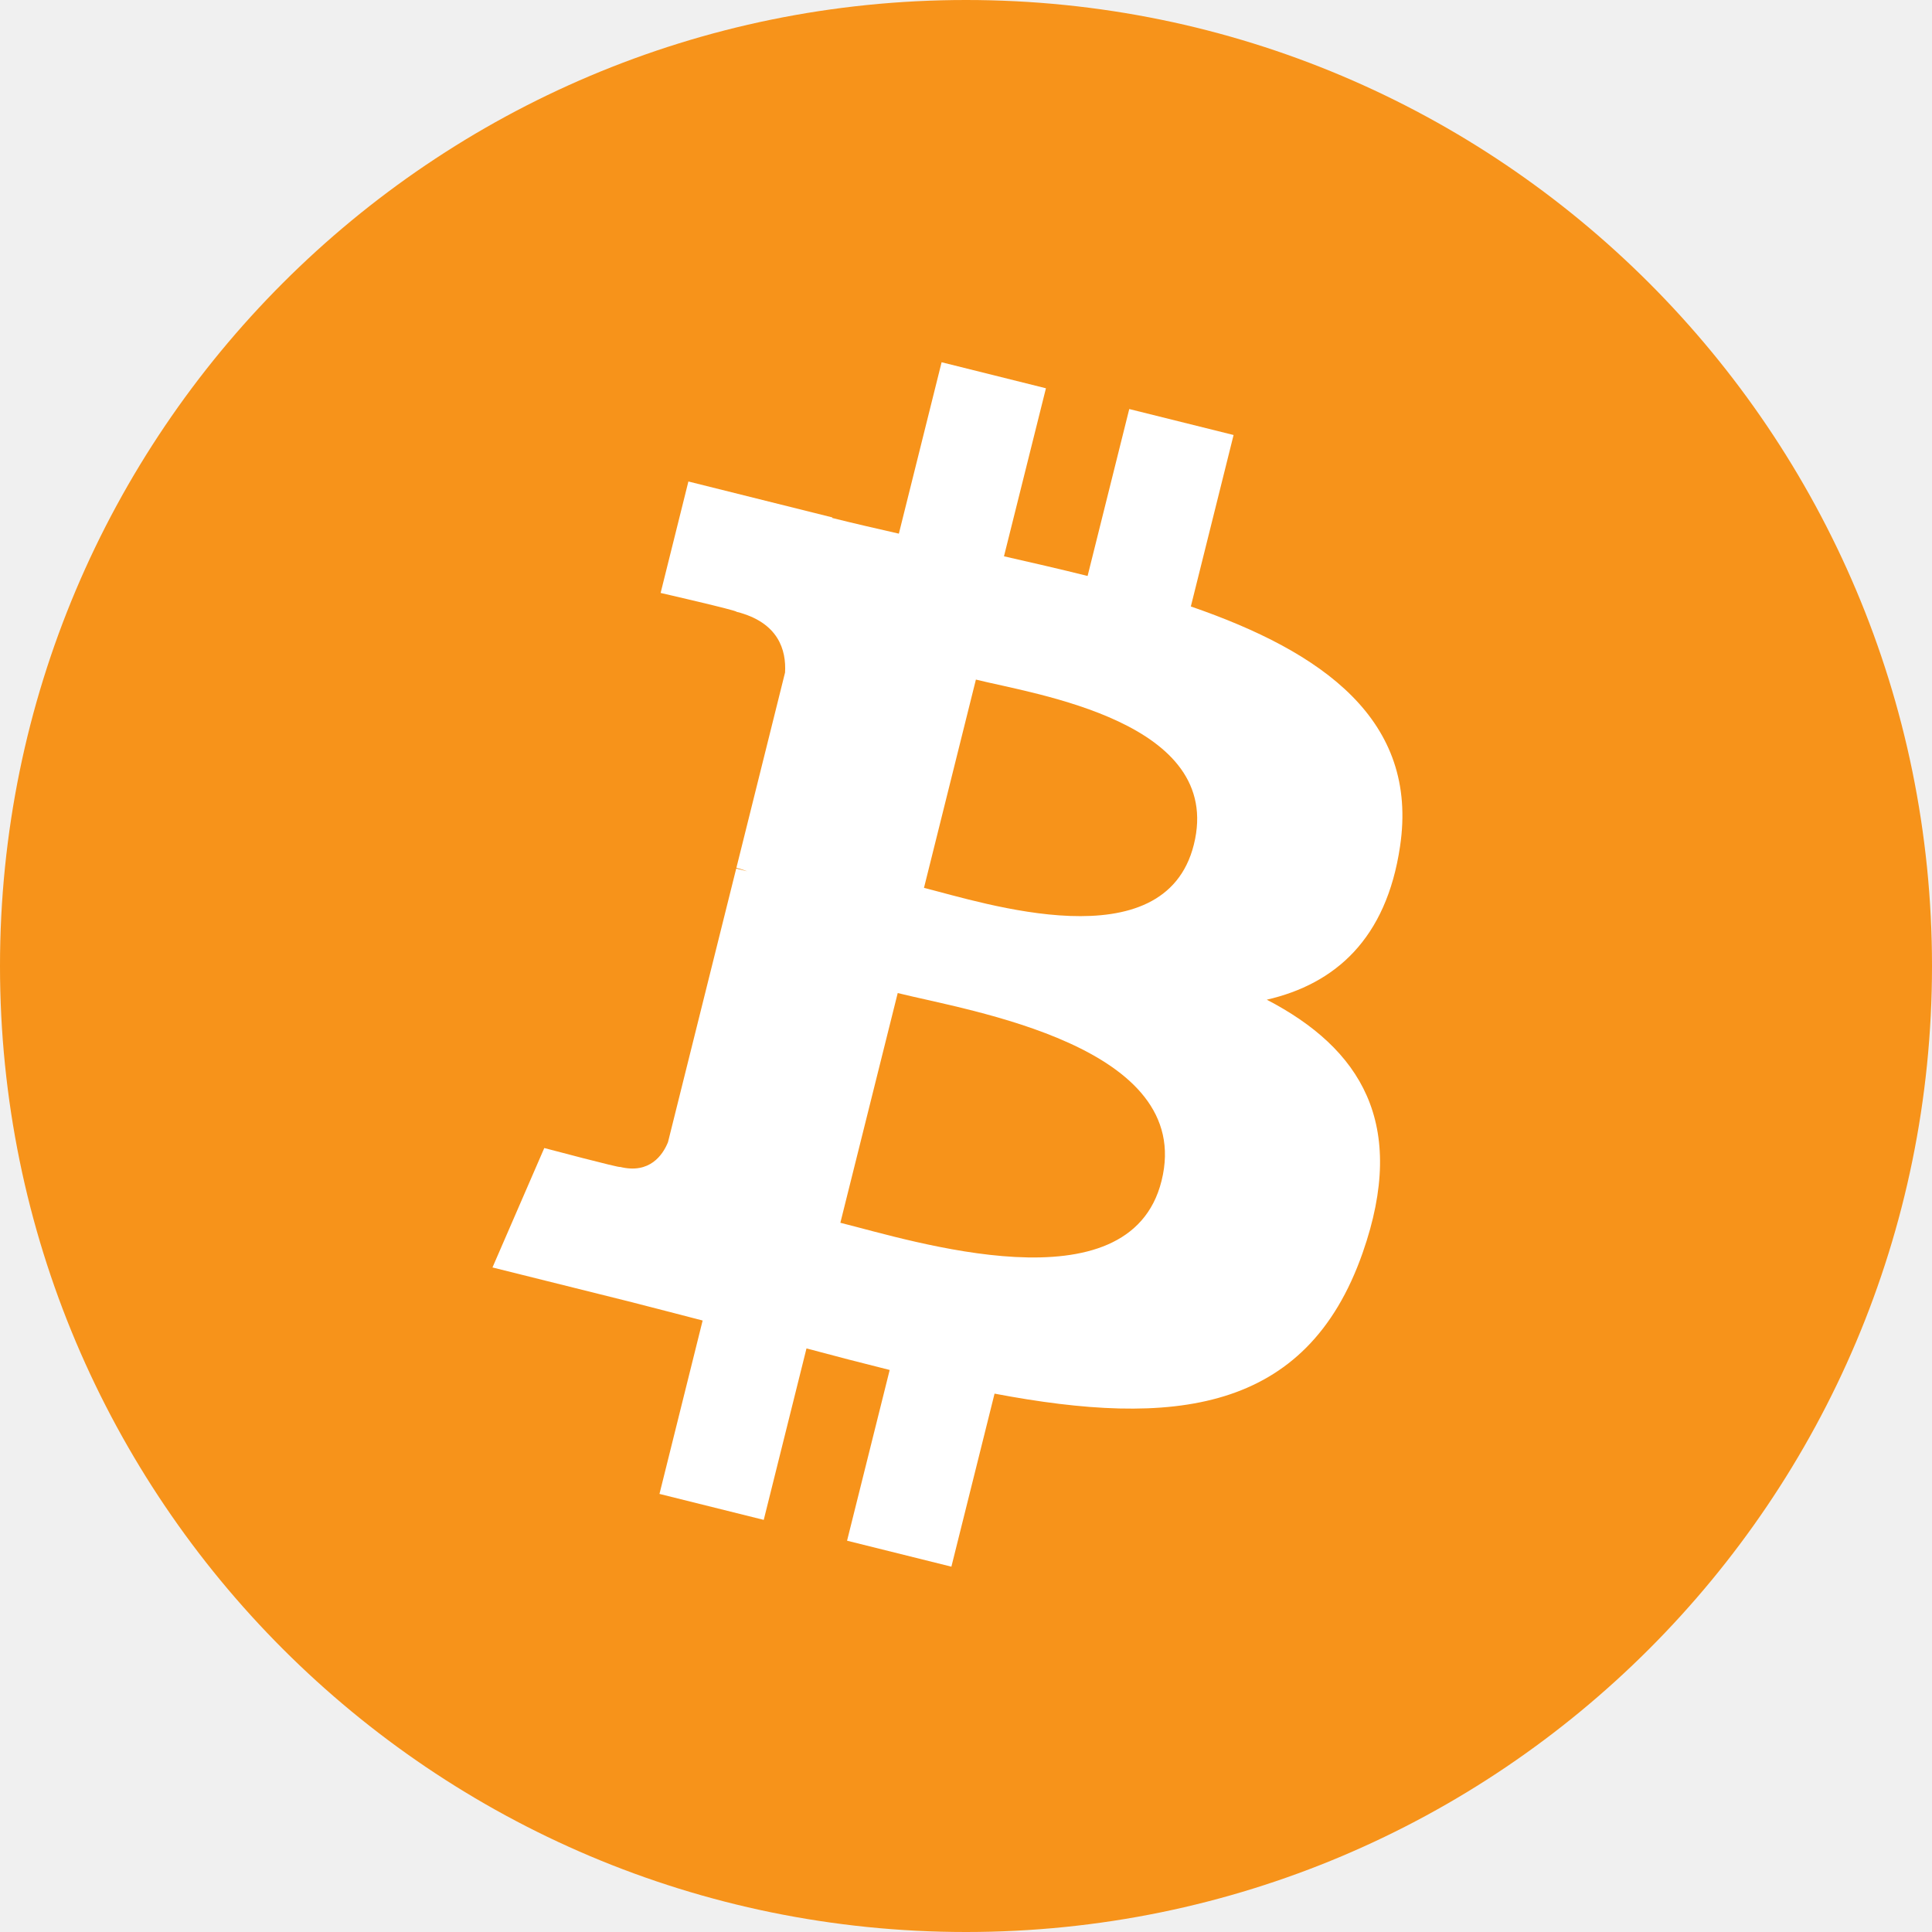
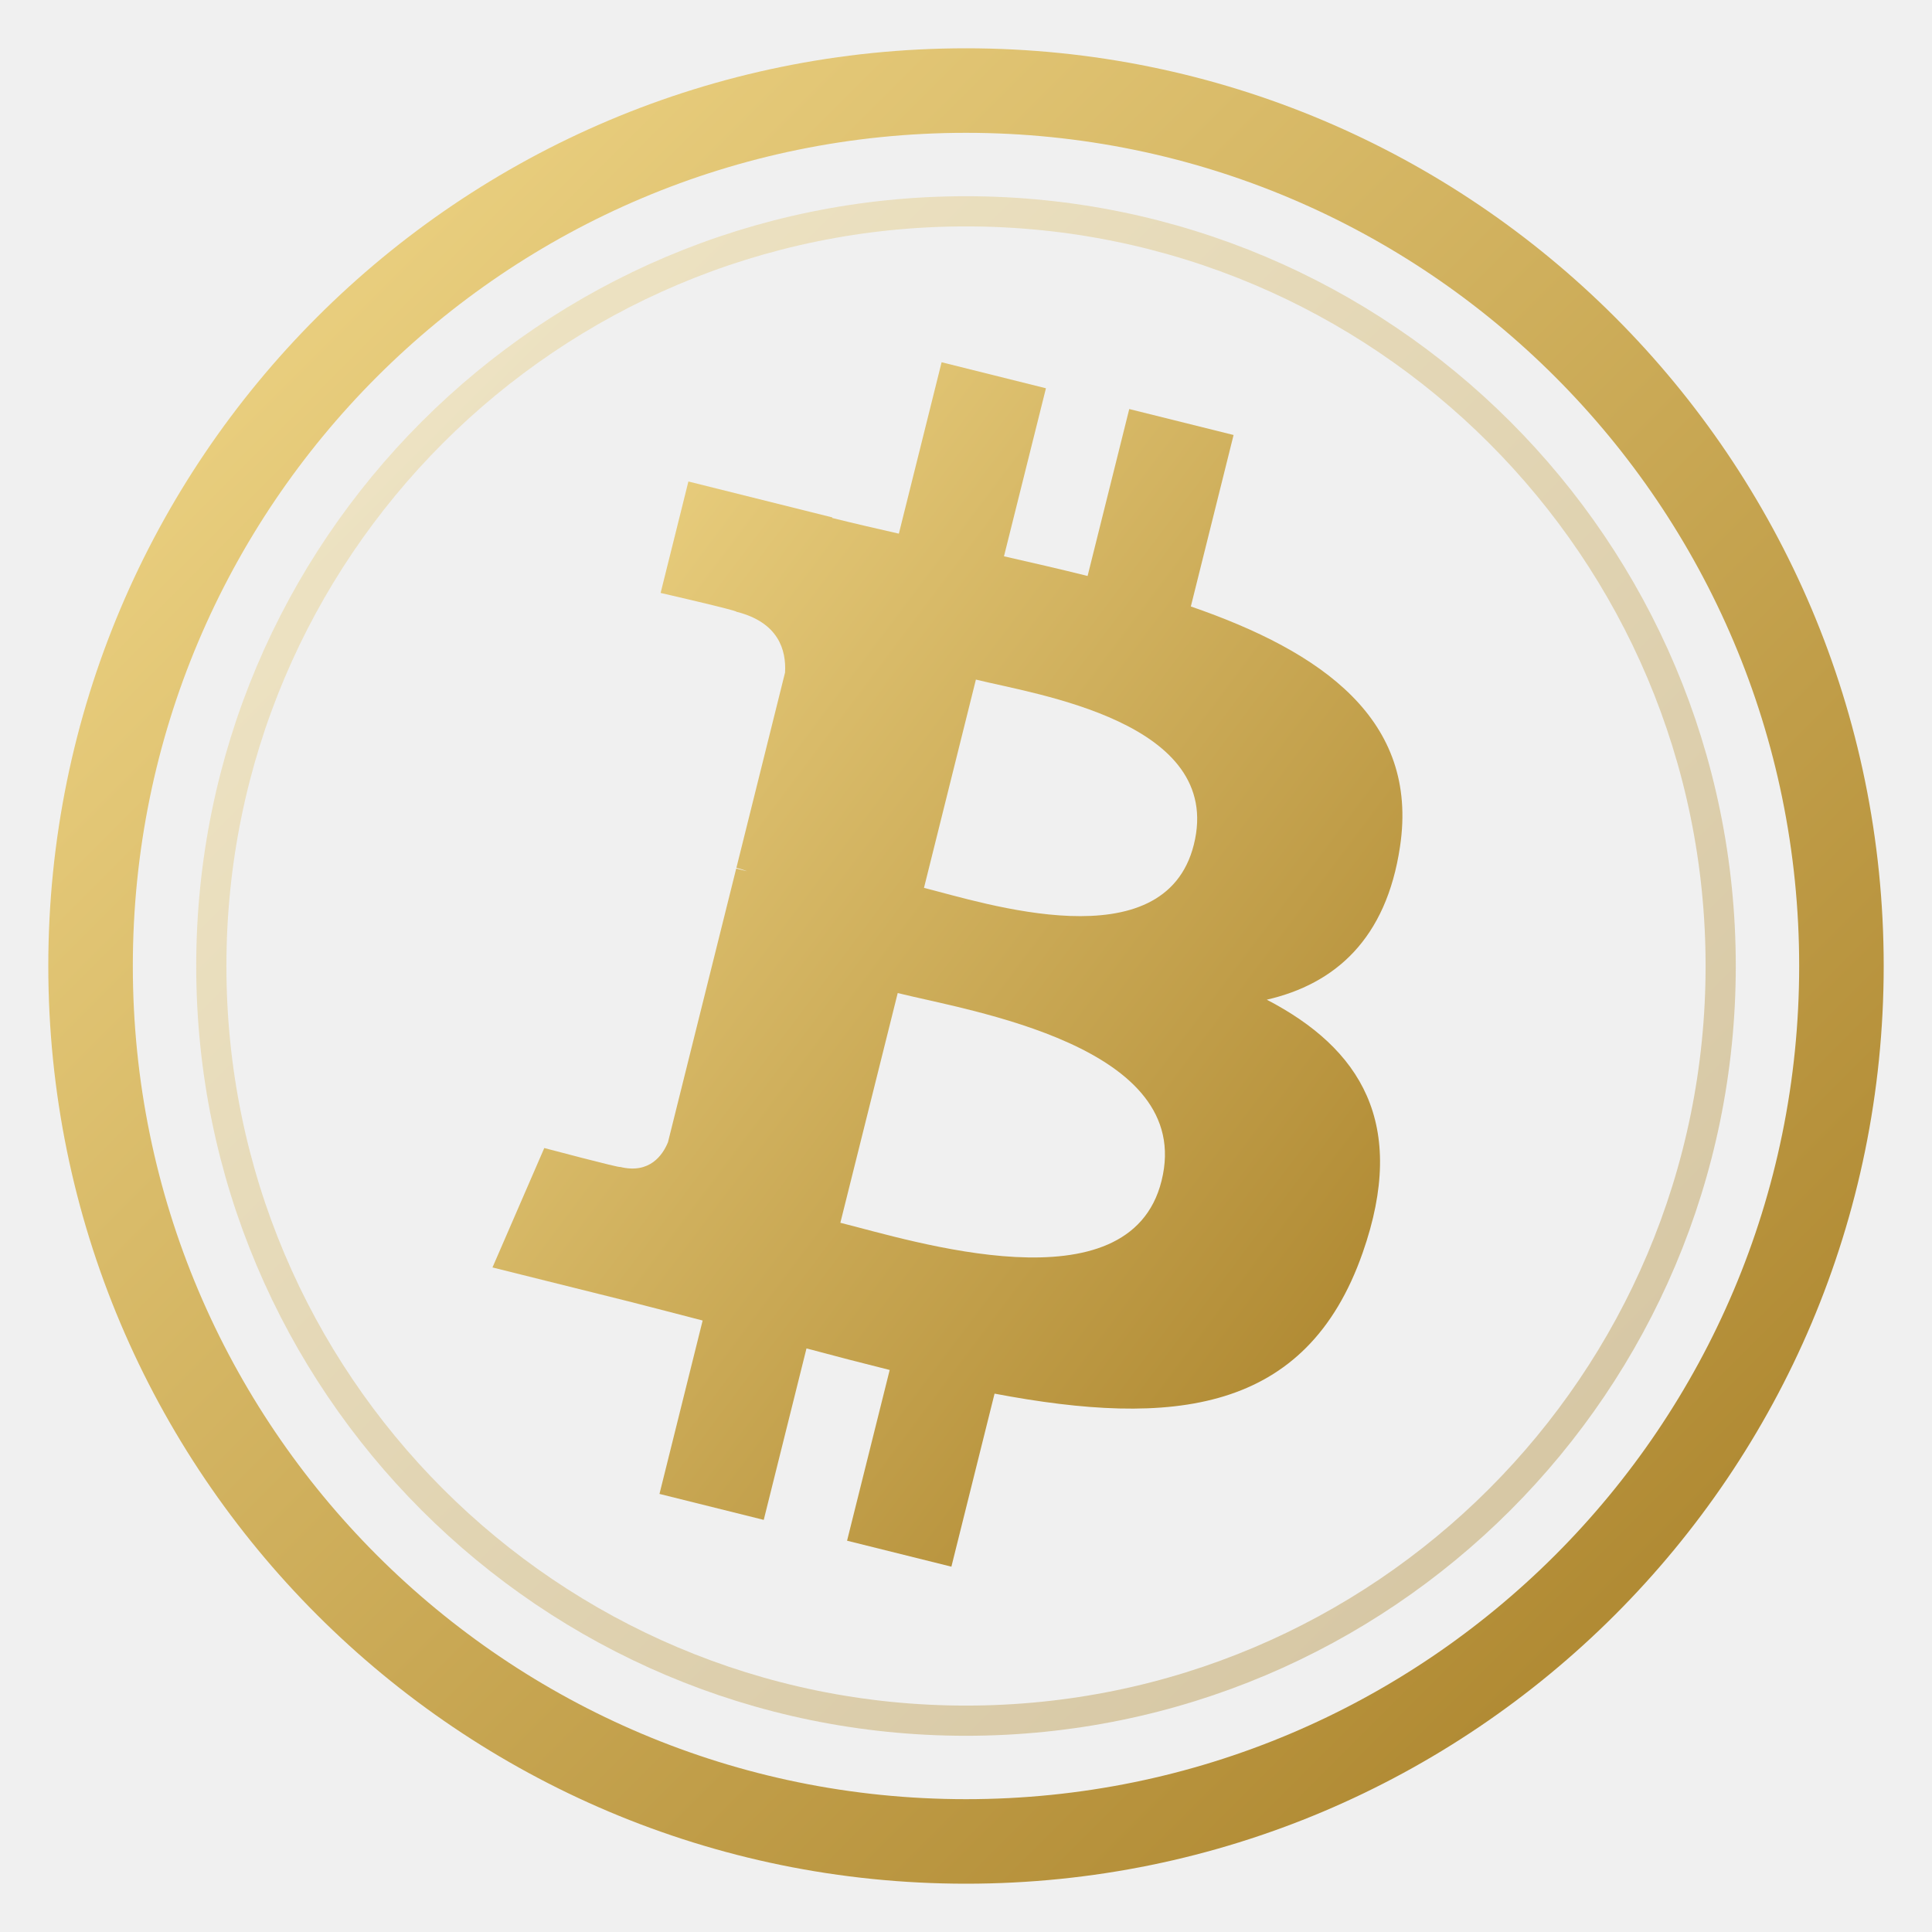
<svg xmlns="http://www.w3.org/2000/svg" viewBox="0 0 32 32">
+   <defs>
+     <linearGradient id="metal" x2="1" y2="1">
+       <stop stop-color="#F2D98A" />
+       <stop offset="1" stop-color="#A77F27" />
+     </linearGradient>
+   </defs>
  <g fill="none" fill-rule="evenodd">
-     <circle cx="16" cy="16" r="16" fill="#F7931A" />
-     <path fill="#FFF" fill-rule="nonzero" d="M23.189 14.02c.314-2.096-1.283-3.223-3.465-3.975l.708-2.84-1.728-.43-.69 2.765c-.454-.114-.92-.22-1.385-.326l.695-2.783L15.596 6l-.708 2.839c-.376-.086-.746-.17-1.104-.26l.002-.009-2.384-.595-.46 1.846s1.283.294 1.256.312c.7.175.826.638.805 1.006l-.806 3.235c.048.012.11.03.18.057l-.183-.045-1.13 4.532c-.086.212-.303.531-.793.41.018.025-1.256-.313-1.256-.313l-.858 1.978 2.25.561c.418.105.828.215 1.231.318l-.715 2.872 1.727.43.708-2.84c.472.127.93.245 1.378.357l-.706 2.828 1.728.43.715-2.866c2.948.558 5.164.333 6.097-2.333.752-2.146-.037-3.385-1.588-4.192 1.13-.26 1.98-1.003 2.207-2.538zm-3.95 5.538c-.533 2.147-4.148.986-5.32.695l.95-3.805c1.172.293 4.929.872 4.37 3.11zm.535-5.569c-.487 1.953-3.495.96-4.47.717l.86-3.45c.975.243 4.118.696 3.61 2.733z" />
+     <circle cx="16" cy="16" r="14.5" stroke="url(#metal)" stroke-width="1.4" />
+     <circle cx="16" cy="16" r="12.5" stroke="url(#metal)" stroke-opacity=".4" stroke-width=".5" />
+     <path fill="url(#metal)" fill-rule="nonzero" d="M23.189 14.02c.314-2.096-1.283-3.223-3.465-3.975l.708-2.84-1.728-.43-.69 2.765c-.454-.114-.92-.22-1.385-.326l.695-2.783L15.596 6l-.708 2.839c-.376-.086-.746-.17-1.104-.26l.002-.009-2.384-.595-.46 1.846s1.283.294 1.256.312c.7.175.826.638.805 1.006l-.806 3.235c.048.012.11.03.18.057l-.183-.045-1.13 4.532c-.086.212-.303.531-.793.41.018.025-1.256-.313-1.256-.313l-.858 1.978 2.25.561c.418.105.828.215 1.231.318l-.715 2.872 1.727.43.708-2.84c.472.127.93.245 1.378.357l-.706 2.828 1.728.43.715-2.866c2.948.558 5.164.333 6.097-2.333.752-2.146-.037-3.385-1.588-4.192 1.13-.26 1.98-1.003 2.207-2.538zm-3.95 5.538c-.533 2.147-4.148.986-5.32.695l.95-3.805c1.172.293 4.929.872 4.37 3.11zm.535-5.569c-.487 1.953-3.495.96-4.47.717l.86-3.45c.975.243 4.118.696 3.61 2.733z" />
  </g>
</svg>
